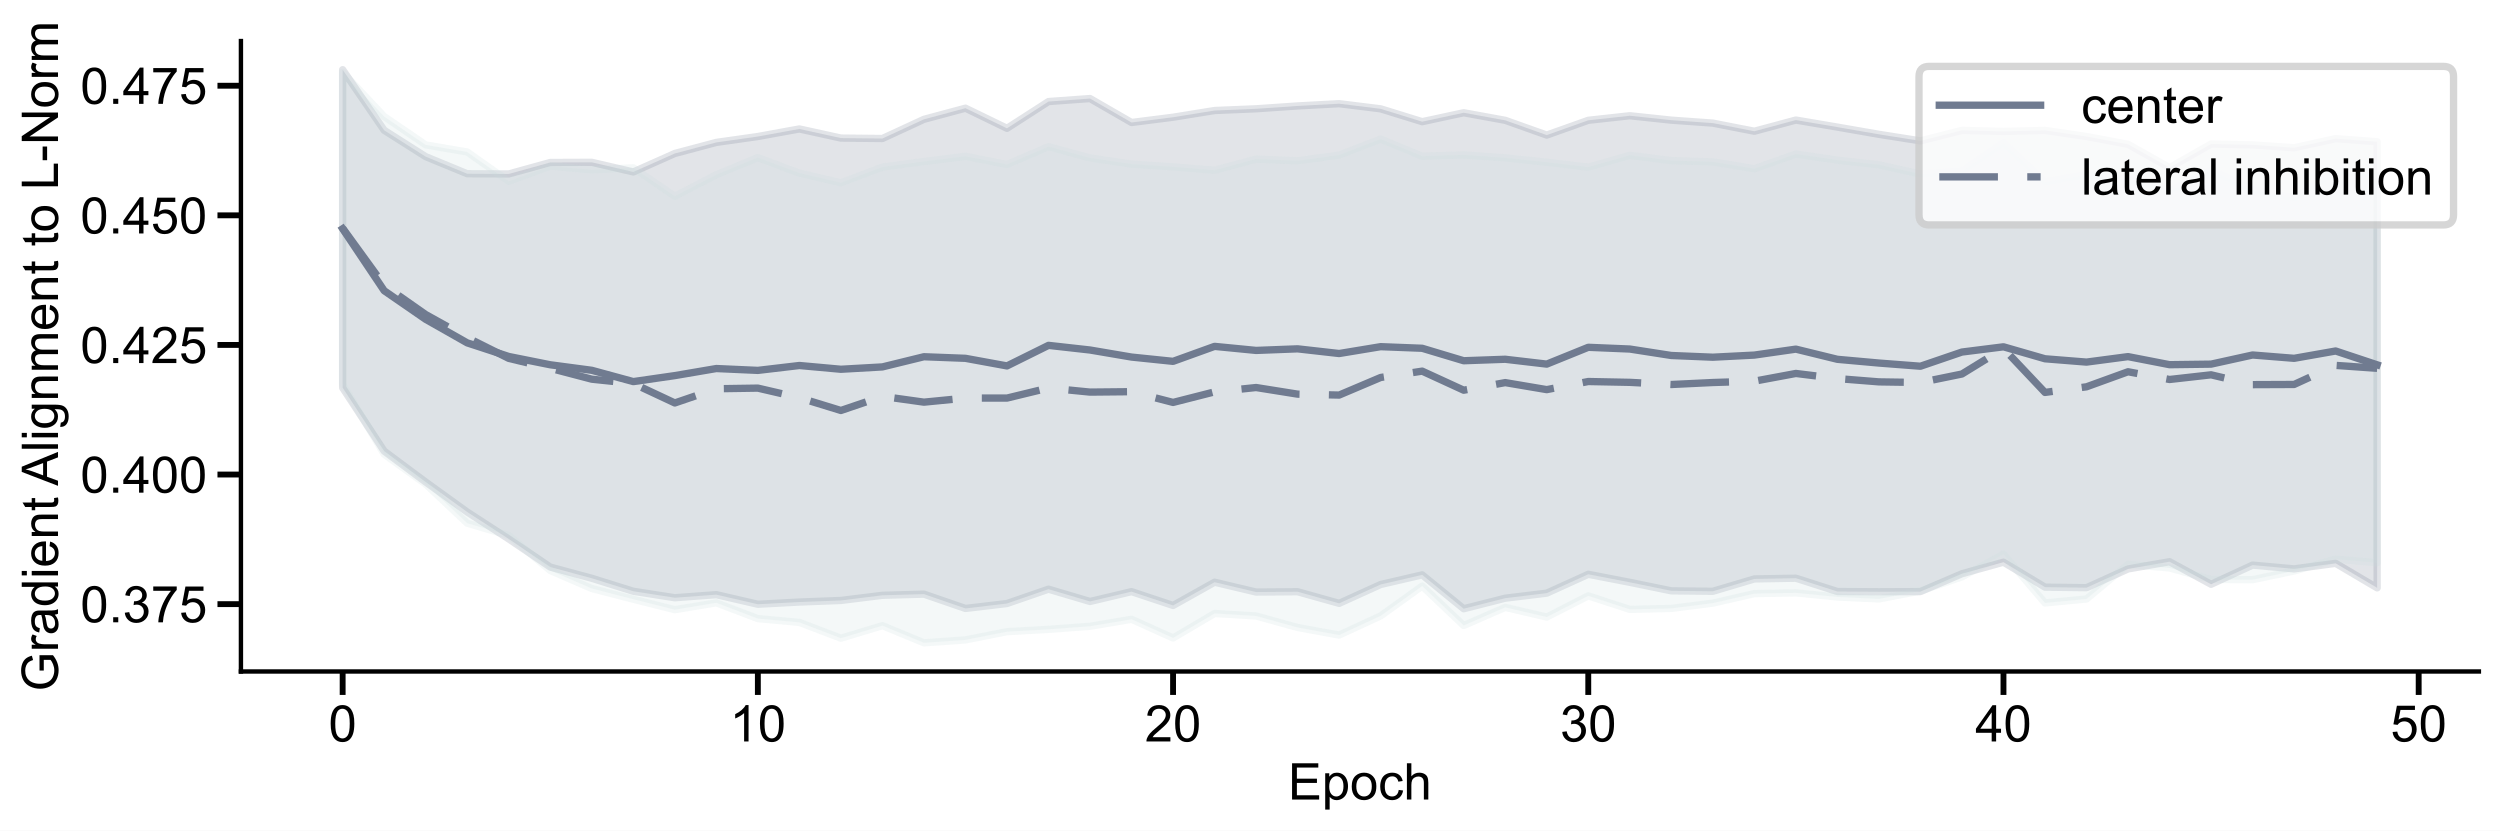
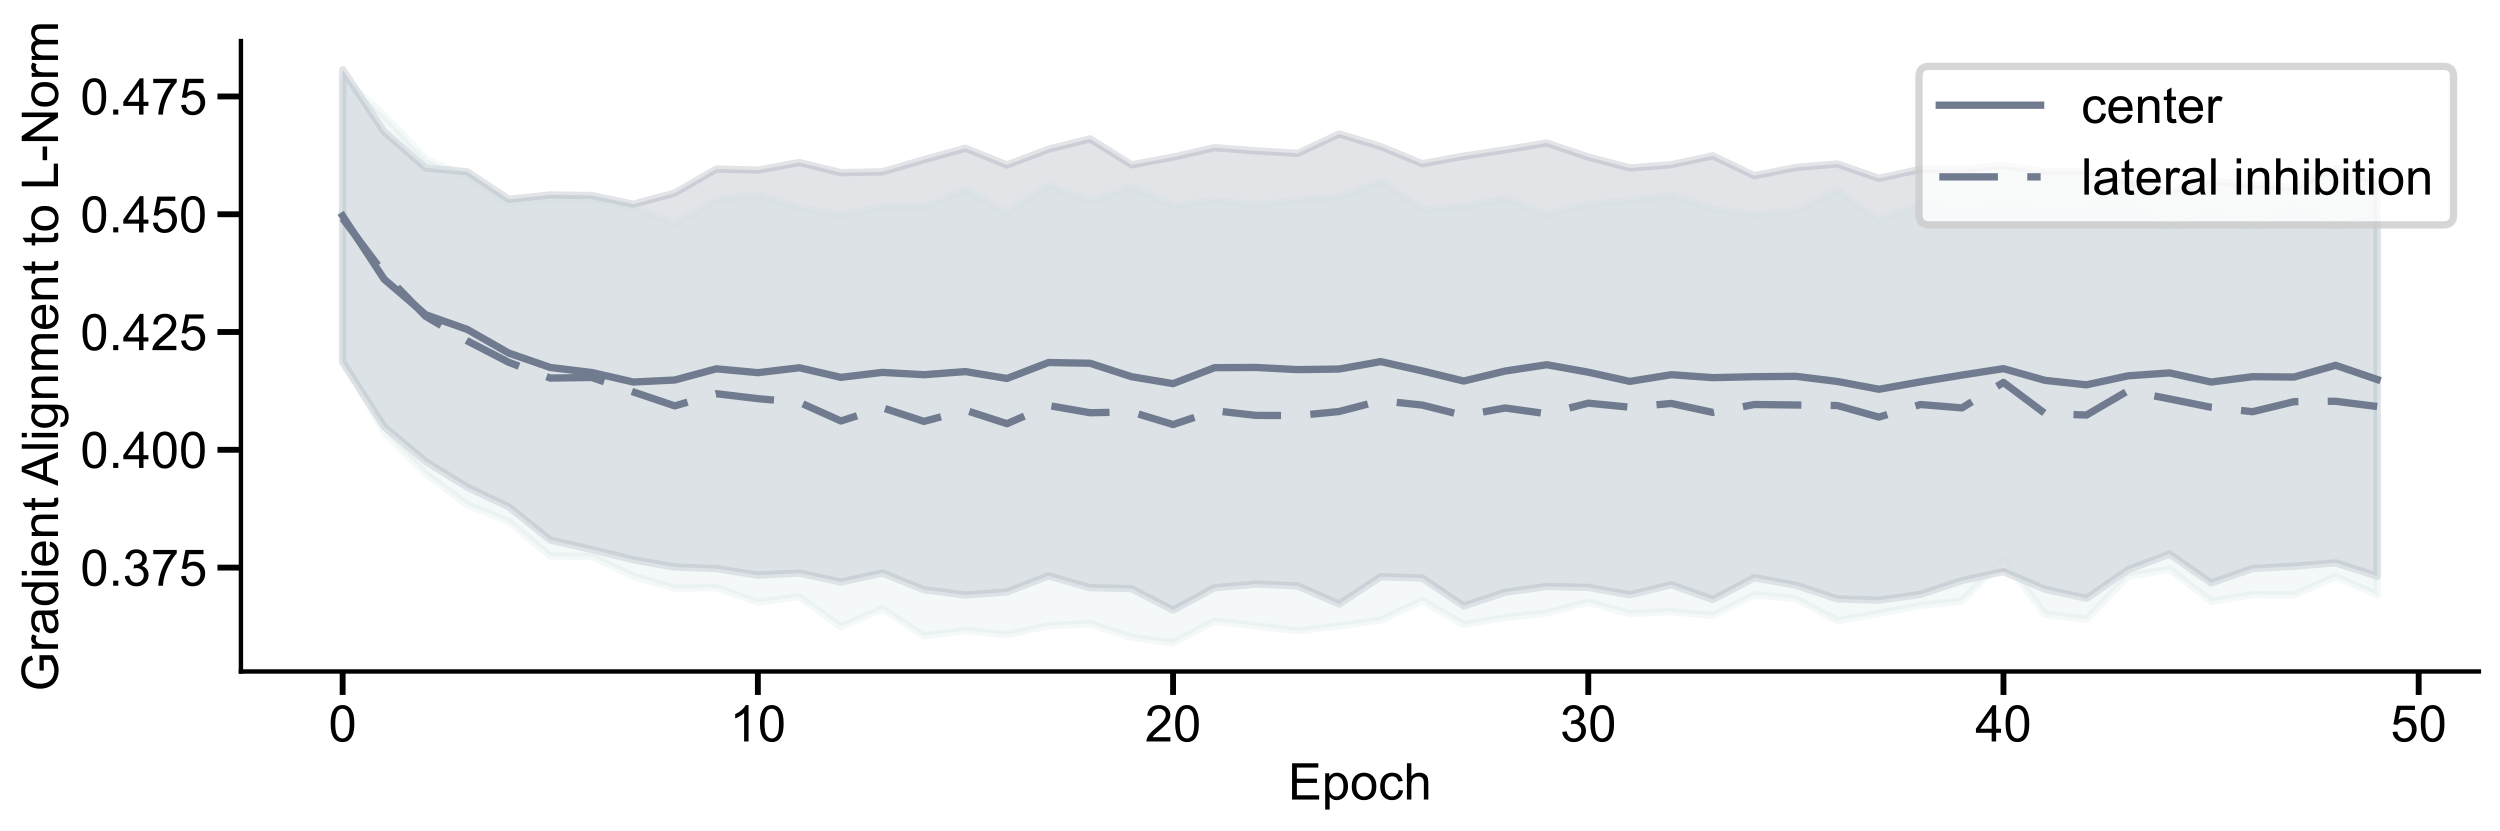
<svg xmlns="http://www.w3.org/2000/svg" xmlns:xlink="http://www.w3.org/1999/xlink" width="852.48pt" height="283.277pt" viewBox="0 0 852.48 283.277" version="1.1">
  <defs>
    <style type="text/css">*{stroke-linejoin: round; stroke-linecap: butt}</style>
  </defs>
  <g id="figure_1">
    <g id="patch_1">
      <path d="M 0 283.277  L 852.48 283.277  L 852.48 0  L 0 0  z " style="fill: #ffffff" />
    </g>
    <g id="axes_1">
      <g id="patch_2">
        <path d="M 82.154 228.971  L 845.28 228.971  L 845.28 13.997  L 82.154 13.997  z " style="fill: #ffffff" />
      </g>
      <g id="PolyCollection_1">
        <defs>
-           <path id="m8c3f46a7c2" d="M 116.842 -259.508  L 116.842 -151.052  L 131 -129.451  L 145.158 -118.912  L 159.316 -108.689  L 173.474 -99.497  L 187.632 -89.913  L 201.791 -86.09  L 215.949 -81.665  L 230.107 -79.452  L 244.265 -80.505  L 258.423 -77.23  L 272.582 -77.985  L 286.74 -78.527  L 300.898 -80.284  L 315.056 -80.684  L 329.214 -75.799  L 343.372 -77.482  L 357.531 -82.376  L 371.689 -78.18  L 385.847 -81.534  L 400.005 -76.817  L 414.163 -84.748  L 428.322 -81.393  L 442.48 -81.503  L 456.638 -77.537  L 470.796 -83.969  L 484.954 -87.255  L 499.112 -75.704  L 513.271 -79.298  L 527.429 -81.02  L 541.587 -87.45  L 555.745 -84.711  L 569.903 -81.809  L 584.062 -81.651  L 598.22 -85.866  L 612.378 -86.115  L 626.536 -81.577  L 640.694 -81.489  L 654.852 -81.552  L 669.011 -87.64  L 683.169 -91.581  L 697.327 -83.062  L 711.485 -82.884  L 725.643 -89.277  L 739.802 -91.739  L 753.96 -84.049  L 768.118 -90.584  L 782.276 -89.294  L 796.434 -91.188  L 810.592 -82.824  L 810.592 -234.937  L 810.592 -234.937  L 796.434 -236  L 782.276 -232.893  L 768.118 -233.873  L 753.96 -234.17  L 739.802 -226.102  L 725.643 -234.073  L 711.485 -236.727  L 697.327 -238.813  L 683.169 -238.456  L 669.011 -238.829  L 654.852 -235.241  L 640.694 -237.473  L 626.536 -239.937  L 612.378 -242.34  L 598.22 -238.524  L 584.062 -241.297  L 569.903 -242.305  L 555.745 -243.808  L 541.587 -242.254  L 527.429 -237.213  L 513.271 -242.249  L 499.112 -244.83  L 484.954 -241.784  L 470.796 -246.165  L 456.638 -247.919  L 442.48 -247.151  L 428.322 -246.179  L 414.163 -245.591  L 400.005 -243.302  L 385.847 -241.506  L 371.689 -249.675  L 357.531 -248.649  L 343.372 -239.521  L 329.214 -246.388  L 315.056 -242.587  L 300.898 -236.044  L 286.74 -236.194  L 272.582 -239.307  L 258.423 -236.725  L 244.265 -234.717  L 230.107 -230.947  L 215.949 -224.641  L 201.791 -227.929  L 187.632 -227.872  L 173.474 -223.957  L 159.316 -224.032  L 145.158 -229.861  L 131 -238.85  L 116.842 -259.508  z " style="stroke: #707b90; stroke-opacity: 0.2; stroke-width: 2.5" />
+           <path id="mf0af254bf2" d="M 116.842 -259.508  L 116.842 -159.81  L 131 -137.763  L 145.158 -125.926  L 159.316 -117.172  L 173.474 -110.445  L 187.632 -99.152  L 201.791 -95.905  L 215.949 -92.4  L 230.107 -89.914  L 244.265 -89.384  L 258.423 -87.141  L 272.582 -87.88  L 286.74 -84.818  L 300.898 -87.909  L 315.056 -82.192  L 329.214 -80.383  L 343.372 -81.438  L 357.531 -86.912  L 371.689 -82.886  L 385.847 -82.56  L 400.005 -75.238  L 414.163 -82.875  L 428.322 -84.116  L 442.48 -83.49  L 456.638 -77.3  L 470.796 -86.622  L 484.954 -86.175  L 499.112 -76.661  L 513.271 -81.341  L 527.429 -83.291  L 541.587 -82.998  L 555.745 -80.445  L 569.903 -83.909  L 584.062 -78.851  L 598.22 -86.305  L 612.378 -83.716  L 626.536 -79.059  L 640.694 -78.62  L 654.852 -80.571  L 669.011 -85.299  L 683.169 -88.363  L 697.327 -82.367  L 711.485 -79.243  L 725.643 -88.966  L 739.802 -94.374  L 753.96 -84.479  L 768.118 -89.432  L 782.276 -90.182  L 796.434 -91.372  L 810.592 -86.78  L 810.592 -220.974  L 810.592 -220.974  L 796.434 -226.056  L 782.276 -219.24  L 768.118 -220.233  L 753.96 -221.542  L 739.802 -217.867  L 725.643 -221.28  L 711.485 -224.866  L 697.327 -224.794  L 683.169 -226.791  L 669.011 -225.456  L 654.852 -225.555  L 640.694 -222.471  L 626.536 -227.347  L 612.378 -226.192  L 598.22 -223.342  L 584.062 -230.154  L 569.903 -227.119  L 555.745 -226.002  L 541.587 -229.73  L 527.429 -234.529  L 513.271 -232.175  L 499.112 -230.036  L 484.954 -227.449  L 470.796 -233.321  L 456.638 -237.577  L 442.48 -230.989  L 428.322 -231.832  L 414.163 -232.936  L 400.005 -229.686  L 385.847 -227.082  L 371.689 -235.942  L 357.531 -232.408  L 343.372 -227.01  L 329.214 -232.745  L 315.056 -228.819  L 300.898 -224.679  L 286.74 -224.398  L 272.582 -227.861  L 258.423 -225.264  L 244.265 -225.645  L 230.107 -217.472  L 215.949 -213.622  L 201.791 -216.598  L 187.632 -216.797  L 173.474 -215.319  L 159.316 -224.716  L 145.158 -225.997  L 131 -238.344  L 116.842 -259.508  z " style="stroke: #707b90; stroke-opacity: 0.2; stroke-width: 2.5" />
        </defs>
-         <g clip-path="url(#p9eb4c28d3b)">
-           <use xlink:href="#m8c3f46a7c2" x="0" y="283.277" style="fill: #707b90; fill-opacity: 0.2; stroke: #707b90; stroke-opacity: 0.2; stroke-width: 2.5" />
+         <g clip-path="url(#pff7dcfe806)">
+           <use xlink:href="#mf0af254bf2" x="0" y="283.277" style="fill: #707b90; fill-opacity: 0.2; stroke: #707b90; stroke-opacity: 0.2; stroke-width: 2.5" />
        </g>
      </g>
      <g id="PolyCollection_2">
        <defs>
-           <path id="m078d5bf005" d="M 116.842 -258.61  L 116.842 -152.307  L 131 -128.384  L 145.158 -118.195  L 159.316 -104.869  L 173.474 -100.697  L 187.632 -88.732  L 201.791 -82.6  L 215.949 -78.946  L 230.107 -75.379  L 244.265 -77.72  L 258.423 -72.334  L 272.582 -71.051  L 286.74 -65.656  L 300.898 -69.935  L 315.056 -64.078  L 329.214 -65.079  L 343.372 -67.879  L 357.531 -68.673  L 371.689 -69.726  L 385.847 -72.113  L 400.005 -65.736  L 414.163 -74.087  L 428.322 -73.236  L 442.48 -69.307  L 456.638 -66.725  L 470.796 -73.272  L 484.954 -83.43  L 499.112 -69.986  L 513.271 -76.169  L 527.429 -72.872  L 541.587 -80.092  L 555.745 -75.479  L 569.903 -75.814  L 584.062 -77.614  L 598.22 -80.855  L 612.378 -81.118  L 626.536 -79.708  L 640.694 -79.045  L 654.852 -81.757  L 669.011 -86.573  L 683.169 -94.312  L 697.327 -77.677  L 711.485 -79.032  L 725.643 -90.822  L 739.802 -89.609  L 753.96 -85.68  L 768.118 -85.609  L 782.276 -88.583  L 796.434 -92.607  L 810.592 -91.384  L 810.592 -223.986  L 810.592 -223.986  L 796.434 -224.759  L 782.276 -215.775  L 768.118 -218.624  L 753.96 -225.261  L 739.802 -218.141  L 725.643 -222.202  L 711.485 -223.727  L 697.327 -221.25  L 683.169 -234.597  L 669.011 -224.918  L 654.852 -223.937  L 640.694 -227.084  L 626.536 -228.676  L 612.378 -230.749  L 598.22 -225.736  L 584.062 -228.07  L 569.903 -228.511  L 555.745 -230.321  L 541.587 -226.275  L 527.429 -227.958  L 513.271 -229.456  L 499.112 -230.451  L 484.954 -230.017  L 470.796 -235.851  L 456.638 -230.399  L 442.48 -228.445  L 428.322 -229.033  L 414.163 -225.223  L 400.005 -226.367  L 385.847 -227.319  L 371.689 -229.422  L 357.531 -233.278  L 343.372 -227.19  L 329.214 -229.981  L 315.056 -228.211  L 300.898 -226.303  L 286.74 -220.96  L 272.582 -224.251  L 258.423 -229.533  L 244.265 -223.709  L 230.107 -216.363  L 215.949 -226.056  L 201.791 -225.355  L 187.632 -226.648  L 173.474 -221.452  L 159.316 -231.444  L 145.158 -233.869  L 131 -243.533  L 116.842 -258.61  z " style="stroke: #cbdede; stroke-opacity: 0.2; stroke-width: 2.5" />
+           <path id="m0aa3b2613a" d="M 116.842 -256.721  L 116.842 -160.837  L 131 -136.049  L 145.158 -121.786  L 159.316 -111.177  L 173.474 -105.504  L 187.632 -93.652  L 201.791 -93.558  L 215.949 -86.853  L 230.107 -82.714  L 244.265 -82.927  L 258.423 -77.911  L 272.582 -79.817  L 286.74 -69.552  L 300.898 -75.691  L 315.056 -66.47  L 329.214 -68.317  L 343.372 -66.848  L 357.531 -69.906  L 371.689 -70.619  L 385.847 -65.938  L 400.005 -64.078  L 414.163 -71.498  L 428.322 -69.884  L 442.48 -68.161  L 456.638 -69.862  L 470.796 -71.823  L 484.954 -78.527  L 499.112 -70.353  L 513.271 -72.694  L 527.429 -74.268  L 541.587 -77.977  L 555.745 -74.035  L 569.903 -74.734  L 584.062 -73.391  L 598.22 -80.474  L 612.378 -79.111  L 626.536 -71.618  L 640.694 -74.136  L 654.852 -76.836  L 669.011 -78.34  L 683.169 -92.565  L 697.327 -73.859  L 711.485 -72.171  L 725.643 -86.726  L 739.802 -89.259  L 753.96 -78.191  L 768.118 -80.556  L 782.276 -80.485  L 796.434 -86.676  L 810.592 -80.464  L 810.592 -208.843  L 810.592 -208.843  L 796.434 -206.22  L 782.276 -212.151  L 768.118 -205.217  L 753.96 -210.596  L 739.802 -205.24  L 725.643 -213.354  L 711.485 -211.326  L 697.327 -210.702  L 683.169 -213.185  L 669.011 -210.037  L 654.852 -213.85  L 640.694 -207.956  L 626.536 -218.372  L 612.378 -211.236  L 598.22 -210.221  L 584.062 -211.9  L 569.903 -216.682  L 555.745 -214.808  L 541.587 -213.633  L 527.429 -210.106  L 513.271 -215.612  L 499.112 -212.846  L 484.954 -211.79  L 470.796 -221.458  L 456.638 -216.034  L 442.48 -214.993  L 428.322 -213.369  L 414.163 -214.955  L 400.005 -212.945  L 385.847 -219.678  L 371.689 -214.465  L 357.531 -220.097  L 343.372 -210.751  L 329.214 -218.462  L 315.056 -212.69  L 300.898 -212.81  L 286.74 -209.902  L 272.582 -212.375  L 258.423 -216.77  L 244.265 -215.129  L 230.107 -207.023  L 215.949 -212.416  L 201.791 -215.557  L 187.632 -215.066  L 173.474 -213.951  L 159.316 -222.955  L 145.158 -229.02  L 131 -243.861  L 116.842 -256.721  z " style="stroke: #cbdede; stroke-opacity: 0.2; stroke-width: 2.5" />
        </defs>
-         <g clip-path="url(#p9eb4c28d3b)">
-           <use xlink:href="#m078d5bf005" x="0" y="283.277" style="fill: #cbdede; fill-opacity: 0.2; stroke: #cbdede; stroke-opacity: 0.2; stroke-width: 2.5" />
+         <g clip-path="url(#pff7dcfe806)">
+           <use xlink:href="#m0aa3b2613a" x="0" y="283.277" style="fill: #cbdede; fill-opacity: 0.2; stroke: #cbdede; stroke-opacity: 0.2; stroke-width: 2.5" />
        </g>
      </g>
      <g id="matplotlib.axis_1">
        <g id="xtick_1">
          <g id="line2d_1">
            <defs>
-               <path id="mc38195148d" d="M 0 0  L 0 8  " style="stroke: #000000; stroke-width: 2" />
-             </defs>
-             <g>
-               <use xlink:href="#mc38195148d" x="116.842" y="228.971" style="stroke: #000000; stroke-width: 2" />
+               <path id="mbe1945ded9" d="M 0 0  L 0 8  " style="stroke: #000000; stroke-width: 2" />
+             </defs>
+             <g>
+               <use xlink:href="#mbe1945ded9" x="116.842" y="228.971" style="stroke: #000000; stroke-width: 2" />
            </g>
          </g>
          <g id="text_1">
            <g transform="translate(112.0369 252.8399)scale(0.1728 -0.1728)">
              <defs>
                <path id="ArialMT-30" d="M 266 2259  Q 266 3072 433 3567  Q 600 4063 929 4331  Q 1259 4600 1759 4600  Q 2128 4600 2406 4451  Q 2684 4303 2865 4023  Q 3047 3744 3150 3342  Q 3253 2941 3253 2259  Q 3253 1453 3087 958  Q 2922 463 2592 192  Q 2263 -78 1759 -78  Q 1097 -78 719 397  Q 266 969 266 2259  z M 844 2259  Q 844 1131 1108 757  Q 1372 384 1759 384  Q 2147 384 2411 759  Q 2675 1134 2675 2259  Q 2675 3391 2411 3762  Q 2147 4134 1753 4134  Q 1366 4134 1134 3806  Q 844 3388 844 2259  z " transform="scale(0.015625)" />
              </defs>
              <use xlink:href="#ArialMT-30" />
            </g>
          </g>
        </g>
        <g id="xtick_2">
          <g id="line2d_2">
            <g>
-               <use xlink:href="#mc38195148d" x="258.423" y="228.971" style="stroke: #000000; stroke-width: 2" />
+               <use xlink:href="#mbe1945ded9" x="258.423" y="228.971" style="stroke: #000000; stroke-width: 2" />
            </g>
          </g>
          <g id="text_2">
            <g transform="translate(248.8141 252.8399)scale(0.1728 -0.1728)">
              <defs>
                <path id="ArialMT-31" d="M 2384 0  L 1822 0  L 1822 3584  Q 1619 3391 1289 3197  Q 959 3003 697 2906  L 697 3450  Q 1169 3672 1522 3987  Q 1875 4303 2022 4600  L 2384 4600  L 2384 0  z " transform="scale(0.015625)" />
              </defs>
              <use xlink:href="#ArialMT-31" />
              <use xlink:href="#ArialMT-30" x="55.615" />
            </g>
          </g>
        </g>
        <g id="xtick_3">
          <g id="line2d_3">
            <g>
-               <use xlink:href="#mc38195148d" x="400.005" y="228.971" style="stroke: #000000; stroke-width: 2" />
+               <use xlink:href="#mbe1945ded9" x="400.005" y="228.971" style="stroke: #000000; stroke-width: 2" />
            </g>
          </g>
          <g id="text_3">
            <g transform="translate(390.3959 252.8399)scale(0.1728 -0.1728)">
              <defs>
                <path id="ArialMT-32" d="M 3222 541  L 3222 0  L 194 0  Q 188 203 259 391  Q 375 700 629 1000  Q 884 1300 1366 1694  Q 2113 2306 2375 2664  Q 2638 3022 2638 3341  Q 2638 3675 2398 3904  Q 2159 4134 1775 4134  Q 1369 4134 1125 3890  Q 881 3647 878 3216  L 300 3275  Q 359 3922 746 4261  Q 1134 4600 1788 4600  Q 2447 4600 2831 4234  Q 3216 3869 3216 3328  Q 3216 3053 3103 2787  Q 2991 2522 2730 2228  Q 2469 1934 1863 1422  Q 1356 997 1212 845  Q 1069 694 975 541  L 3222 541  z " transform="scale(0.015625)" />
              </defs>
              <use xlink:href="#ArialMT-32" />
              <use xlink:href="#ArialMT-30" x="55.615" />
            </g>
          </g>
        </g>
        <g id="xtick_4">
          <g id="line2d_4">
            <g>
-               <use xlink:href="#mc38195148d" x="541.587" y="228.971" style="stroke: #000000; stroke-width: 2" />
+               <use xlink:href="#mbe1945ded9" x="541.587" y="228.971" style="stroke: #000000; stroke-width: 2" />
            </g>
          </g>
          <g id="text_4">
            <g transform="translate(531.9777 252.8399)scale(0.1728 -0.1728)">
              <defs>
                <path id="ArialMT-33" d="M 269 1209  L 831 1284  Q 928 806 1161 595  Q 1394 384 1728 384  Q 2125 384 2398 659  Q 2672 934 2672 1341  Q 2672 1728 2419 1979  Q 2166 2231 1775 2231  Q 1616 2231 1378 2169  L 1441 2663  Q 1497 2656 1531 2656  Q 1891 2656 2178 2843  Q 2466 3031 2466 3422  Q 2466 3731 2256 3934  Q 2047 4138 1716 4138  Q 1388 4138 1169 3931  Q 950 3725 888 3313  L 325 3413  Q 428 3978 793 4289  Q 1159 4600 1703 4600  Q 2078 4600 2393 4439  Q 2709 4278 2876 4000  Q 3044 3722 3044 3409  Q 3044 3113 2884 2869  Q 2725 2625 2413 2481  Q 2819 2388 3044 2092  Q 3269 1797 3269 1353  Q 3269 753 2831 336  Q 2394 -81 1725 -81  Q 1122 -81 723 278  Q 325 638 269 1209  z " transform="scale(0.015625)" />
              </defs>
              <use xlink:href="#ArialMT-33" />
              <use xlink:href="#ArialMT-30" x="55.615" />
            </g>
          </g>
        </g>
        <g id="xtick_5">
          <g id="line2d_5">
            <g>
-               <use xlink:href="#mc38195148d" x="683.169" y="228.971" style="stroke: #000000; stroke-width: 2" />
+               <use xlink:href="#mbe1945ded9" x="683.169" y="228.971" style="stroke: #000000; stroke-width: 2" />
            </g>
          </g>
          <g id="text_5">
            <g transform="translate(673.5595 252.8399)scale(0.1728 -0.1728)">
              <defs>
                <path id="ArialMT-34" d="M 2069 0  L 2069 1097  L 81 1097  L 81 1613  L 2172 4581  L 2631 4581  L 2631 1613  L 3250 1613  L 3250 1097  L 2631 1097  L 2631 0  L 2069 0  z M 2069 1613  L 2069 3678  L 634 1613  L 2069 1613  z " transform="scale(0.015625)" />
              </defs>
              <use xlink:href="#ArialMT-34" />
              <use xlink:href="#ArialMT-30" x="55.615" />
            </g>
          </g>
        </g>
        <g id="xtick_6">
          <g id="line2d_6">
            <g>
-               <use xlink:href="#mc38195148d" x="824.751" y="228.971" style="stroke: #000000; stroke-width: 2" />
+               <use xlink:href="#mbe1945ded9" x="824.751" y="228.971" style="stroke: #000000; stroke-width: 2" />
            </g>
          </g>
          <g id="text_6">
            <g transform="translate(815.1413 252.8399)scale(0.1728 -0.1728)">
              <defs>
                <path id="ArialMT-35" d="M 266 1200  L 856 1250  Q 922 819 1161 601  Q 1400 384 1738 384  Q 2144 384 2425 690  Q 2706 997 2706 1503  Q 2706 1984 2436 2262  Q 2166 2541 1728 2541  Q 1456 2541 1237 2417  Q 1019 2294 894 2097  L 366 2166  L 809 4519  L 3088 4519  L 3088 3981  L 1259 3981  L 1013 2750  Q 1425 3038 1878 3038  Q 2478 3038 2890 2622  Q 3303 2206 3303 1553  Q 3303 931 2941 478  Q 2500 -78 1738 -78  Q 1113 -78 717 272  Q 322 622 266 1200  z " transform="scale(0.015625)" />
              </defs>
              <use xlink:href="#ArialMT-35" />
              <use xlink:href="#ArialMT-30" x="55.615" />
            </g>
          </g>
        </g>
        <g id="text_7">
          <g transform="translate(439.2199 272.6429)scale(0.1728 -0.1728)">
            <defs>
              <path id="ArialMT-45" d="M 506 0  L 506 4581  L 3819 4581  L 3819 4041  L 1113 4041  L 1113 2638  L 3647 2638  L 3647 2100  L 1113 2100  L 1113 541  L 3925 541  L 3925 0  L 506 0  z " transform="scale(0.015625)" />
              <path id="ArialMT-70" d="M 422 -1272  L 422 3319  L 934 3319  L 934 2888  Q 1116 3141 1344 3267  Q 1572 3394 1897 3394  Q 2322 3394 2647 3175  Q 2972 2956 3137 2557  Q 3303 2159 3303 1684  Q 3303 1175 3120 767  Q 2938 359 2589 142  Q 2241 -75 1856 -75  Q 1575 -75 1351 44  Q 1128 163 984 344  L 984 -1272  L 422 -1272  z M 931 1641  Q 931 1000 1190 694  Q 1450 388 1819 388  Q 2194 388 2461 705  Q 2728 1022 2728 1688  Q 2728 2322 2467 2637  Q 2206 2953 1844 2953  Q 1484 2953 1207 2617  Q 931 2281 931 1641  z " transform="scale(0.015625)" />
              <path id="ArialMT-6f" d="M 213 1659  Q 213 2581 725 3025  Q 1153 3394 1769 3394  Q 2453 3394 2887 2945  Q 3322 2497 3322 1706  Q 3322 1066 3130 698  Q 2938 331 2570 128  Q 2203 -75 1769 -75  Q 1072 -75 642 372  Q 213 819 213 1659  z M 791 1659  Q 791 1022 1069 705  Q 1347 388 1769 388  Q 2188 388 2466 706  Q 2744 1025 2744 1678  Q 2744 2294 2464 2611  Q 2184 2928 1769 2928  Q 1347 2928 1069 2612  Q 791 2297 791 1659  z " transform="scale(0.015625)" />
              <path id="ArialMT-63" d="M 2588 1216  L 3141 1144  Q 3050 572 2676 248  Q 2303 -75 1759 -75  Q 1078 -75 664 370  Q 250 816 250 1647  Q 250 2184 428 2587  Q 606 2991 970 3192  Q 1334 3394 1763 3394  Q 2303 3394 2647 3120  Q 2991 2847 3088 2344  L 2541 2259  Q 2463 2594 2264 2762  Q 2066 2931 1784 2931  Q 1359 2931 1093 2626  Q 828 2322 828 1663  Q 828 994 1084 691  Q 1341 388 1753 388  Q 2084 388 2306 591  Q 2528 794 2588 1216  z " transform="scale(0.015625)" />
              <path id="ArialMT-68" d="M 422 0  L 422 4581  L 984 4581  L 984 2938  Q 1378 3394 1978 3394  Q 2347 3394 2619 3248  Q 2891 3103 3008 2847  Q 3125 2591 3125 2103  L 3125 0  L 2563 0  L 2563 2103  Q 2563 2525 2380 2717  Q 2197 2909 1863 2909  Q 1613 2909 1392 2779  Q 1172 2650 1078 2428  Q 984 2206 984 1816  L 984 0  L 422 0  z " transform="scale(0.015625)" />
            </defs>
            <use xlink:href="#ArialMT-45" />
            <use xlink:href="#ArialMT-70" x="66.699" />
            <use xlink:href="#ArialMT-6f" x="122.314" />
            <use xlink:href="#ArialMT-63" x="177.93" />
            <use xlink:href="#ArialMT-68" x="227.93" />
          </g>
        </g>
      </g>
      <g id="matplotlib.axis_2">
        <g id="ytick_1">
          <g id="line2d_7">
            <defs>
-               <path id="mf9c4c1a259" d="M 0 0  L -8 0  " style="stroke: #000000; stroke-width: 2" />
-             </defs>
-             <g>
-               <use xlink:href="#mf9c4c1a259" x="82.154" y="206.015" style="stroke: #000000; stroke-width: 2" />
+               <path id="m944eb0fbe1" d="M 0 0  L -8 0  " style="stroke: #000000; stroke-width: 2" />
+             </defs>
+             <g>
+               <use xlink:href="#m944eb0fbe1" x="82.154" y="193.543" style="stroke: #000000; stroke-width: 2" />
            </g>
          </g>
          <g id="text_8">
-             <g transform="translate(27.4162 212.1992)scale(0.1728 -0.1728)">
+             <g transform="translate(27.4162 199.727)scale(0.1728 -0.1728)">
              <defs>
                <path id="ArialMT-2e" d="M 581 0  L 581 641  L 1222 641  L 1222 0  L 581 0  z " transform="scale(0.015625)" />
                <path id="ArialMT-37" d="M 303 3981  L 303 4522  L 3269 4522  L 3269 4084  Q 2831 3619 2401 2847  Q 1972 2075 1738 1259  Q 1569 684 1522 0  L 944 0  Q 953 541 1156 1306  Q 1359 2072 1739 2783  Q 2119 3494 2547 3981  L 303 3981  z " transform="scale(0.015625)" />
              </defs>
              <use xlink:href="#ArialMT-30" />
              <use xlink:href="#ArialMT-2e" x="55.615" />
              <use xlink:href="#ArialMT-33" x="83.398" />
              <use xlink:href="#ArialMT-37" x="139.014" />
              <use xlink:href="#ArialMT-35" x="194.629" />
            </g>
          </g>
        </g>
        <g id="ytick_2">
          <g id="line2d_8">
            <g>
-               <use xlink:href="#mf9c4c1a259" x="82.154" y="161.819" style="stroke: #000000; stroke-width: 2" />
+               <use xlink:href="#m944eb0fbe1" x="82.154" y="153.379" style="stroke: #000000; stroke-width: 2" />
            </g>
          </g>
          <g id="text_9">
-             <g transform="translate(27.4162 168.0033)scale(0.1728 -0.1728)">
+             <g transform="translate(27.4162 159.5638)scale(0.1728 -0.1728)">
              <use xlink:href="#ArialMT-30" />
              <use xlink:href="#ArialMT-2e" x="55.615" />
              <use xlink:href="#ArialMT-34" x="83.398" />
              <use xlink:href="#ArialMT-30" x="139.014" />
              <use xlink:href="#ArialMT-30" x="194.629" />
            </g>
          </g>
        </g>
        <g id="ytick_3">
          <g id="line2d_9">
            <g>
-               <use xlink:href="#mf9c4c1a259" x="82.154" y="117.623" style="stroke: #000000; stroke-width: 2" />
+               <use xlink:href="#m944eb0fbe1" x="82.154" y="113.216" style="stroke: #000000; stroke-width: 2" />
            </g>
          </g>
          <g id="text_10">
-             <g transform="translate(27.4162 123.8074)scale(0.1728 -0.1728)">
+             <g transform="translate(27.4162 119.4006)scale(0.1728 -0.1728)">
              <use xlink:href="#ArialMT-30" />
              <use xlink:href="#ArialMT-2e" x="55.615" />
              <use xlink:href="#ArialMT-34" x="83.398" />
              <use xlink:href="#ArialMT-32" x="139.014" />
              <use xlink:href="#ArialMT-35" x="194.629" />
            </g>
          </g>
        </g>
        <g id="ytick_4">
          <g id="line2d_10">
            <g>
-               <use xlink:href="#mf9c4c1a259" x="82.154" y="73.427" style="stroke: #000000; stroke-width: 2" />
+               <use xlink:href="#m944eb0fbe1" x="82.154" y="73.053" style="stroke: #000000; stroke-width: 2" />
            </g>
          </g>
          <g id="text_11">
-             <g transform="translate(27.4162 79.61145)scale(0.1728 -0.1728)">
+             <g transform="translate(27.4162 79.23739)scale(0.1728 -0.1728)">
              <use xlink:href="#ArialMT-30" />
              <use xlink:href="#ArialMT-2e" x="55.615" />
              <use xlink:href="#ArialMT-34" x="83.398" />
              <use xlink:href="#ArialMT-35" x="139.014" />
              <use xlink:href="#ArialMT-30" x="194.629" />
            </g>
          </g>
        </g>
        <g id="ytick_5">
          <g id="line2d_11">
            <g>
-               <use xlink:href="#mf9c4c1a259" x="82.154" y="29.231" style="stroke: #000000; stroke-width: 2" />
+               <use xlink:href="#m944eb0fbe1" x="82.154" y="32.89" style="stroke: #000000; stroke-width: 2" />
            </g>
          </g>
          <g id="text_12">
-             <g transform="translate(27.4162 35.41552)scale(0.1728 -0.1728)">
+             <g transform="translate(27.4162 39.0742)scale(0.1728 -0.1728)">
              <use xlink:href="#ArialMT-30" />
              <use xlink:href="#ArialMT-2e" x="55.615" />
              <use xlink:href="#ArialMT-34" x="83.398" />
              <use xlink:href="#ArialMT-37" x="139.014" />
              <use xlink:href="#ArialMT-35" x="194.629" />
            </g>
          </g>
        </g>
        <g id="text_13">
          <g transform="translate(19.7793 235.7685)rotate(-90)scale(0.1728 -0.1728)">
            <defs>
              <path id="ArialMT-47" d="M 2638 1797  L 2638 2334  L 4578 2338  L 4578 638  Q 4131 281 3656 101  Q 3181 -78 2681 -78  Q 2006 -78 1454 211  Q 903 500 622 1047  Q 341 1594 341 2269  Q 341 2938 620 3517  Q 900 4097 1425 4378  Q 1950 4659 2634 4659  Q 3131 4659 3532 4498  Q 3934 4338 4162 4050  Q 4391 3763 4509 3300  L 3963 3150  Q 3859 3500 3706 3700  Q 3553 3900 3268 4020  Q 2984 4141 2638 4141  Q 2222 4141 1919 4014  Q 1616 3888 1430 3681  Q 1244 3475 1141 3228  Q 966 2803 966 2306  Q 966 1694 1177 1281  Q 1388 869 1791 669  Q 2194 469 2647 469  Q 3041 469 3416 620  Q 3791 772 3984 944  L 3984 1797  L 2638 1797  z " transform="scale(0.015625)" />
              <path id="ArialMT-72" d="M 416 0  L 416 3319  L 922 3319  L 922 2816  Q 1116 3169 1280 3281  Q 1444 3394 1641 3394  Q 1925 3394 2219 3213  L 2025 2691  Q 1819 2813 1613 2813  Q 1428 2813 1281 2702  Q 1134 2591 1072 2394  Q 978 2094 978 1738  L 978 0  L 416 0  z " transform="scale(0.015625)" />
              <path id="ArialMT-61" d="M 2588 409  Q 2275 144 1986 34  Q 1697 -75 1366 -75  Q 819 -75 525 192  Q 231 459 231 875  Q 231 1119 342 1320  Q 453 1522 633 1644  Q 813 1766 1038 1828  Q 1203 1872 1538 1913  Q 2219 1994 2541 2106  Q 2544 2222 2544 2253  Q 2544 2597 2384 2738  Q 2169 2928 1744 2928  Q 1347 2928 1158 2789  Q 969 2650 878 2297  L 328 2372  Q 403 2725 575 2942  Q 747 3159 1072 3276  Q 1397 3394 1825 3394  Q 2250 3394 2515 3294  Q 2781 3194 2906 3042  Q 3031 2891 3081 2659  Q 3109 2516 3109 2141  L 3109 1391  Q 3109 606 3145 398  Q 3181 191 3288 0  L 2700 0  Q 2613 175 2588 409  z M 2541 1666  Q 2234 1541 1622 1453  Q 1275 1403 1131 1340  Q 988 1278 909 1158  Q 831 1038 831 891  Q 831 666 1001 516  Q 1172 366 1500 366  Q 1825 366 2078 508  Q 2331 650 2450 897  Q 2541 1088 2541 1459  L 2541 1666  z " transform="scale(0.015625)" />
              <path id="ArialMT-64" d="M 2575 0  L 2575 419  Q 2259 -75 1647 -75  Q 1250 -75 917 144  Q 584 363 401 755  Q 219 1147 219 1656  Q 219 2153 384 2558  Q 550 2963 881 3178  Q 1213 3394 1622 3394  Q 1922 3394 2156 3267  Q 2391 3141 2538 2938  L 2538 4581  L 3097 4581  L 3097 0  L 2575 0  z M 797 1656  Q 797 1019 1065 703  Q 1334 388 1700 388  Q 2069 388 2326 689  Q 2584 991 2584 1609  Q 2584 2291 2321 2609  Q 2059 2928 1675 2928  Q 1300 2928 1048 2622  Q 797 2316 797 1656  z " transform="scale(0.015625)" />
              <path id="ArialMT-69" d="M 425 3934  L 425 4581  L 988 4581  L 988 3934  L 425 3934  z M 425 0  L 425 3319  L 988 3319  L 988 0  L 425 0  z " transform="scale(0.015625)" />
              <path id="ArialMT-65" d="M 2694 1069  L 3275 997  Q 3138 488 2766 206  Q 2394 -75 1816 -75  Q 1088 -75 661 373  Q 234 822 234 1631  Q 234 2469 665 2931  Q 1097 3394 1784 3394  Q 2450 3394 2872 2941  Q 3294 2488 3294 1666  Q 3294 1616 3291 1516  L 816 1516  Q 847 969 1125 678  Q 1403 388 1819 388  Q 2128 388 2347 550  Q 2566 713 2694 1069  z M 847 1978  L 2700 1978  Q 2663 2397 2488 2606  Q 2219 2931 1791 2931  Q 1403 2931 1139 2672  Q 875 2413 847 1978  z " transform="scale(0.015625)" />
              <path id="ArialMT-6e" d="M 422 0  L 422 3319  L 928 3319  L 928 2847  Q 1294 3394 1984 3394  Q 2284 3394 2536 3286  Q 2788 3178 2913 3003  Q 3038 2828 3088 2588  Q 3119 2431 3119 2041  L 3119 0  L 2556 0  L 2556 2019  Q 2556 2363 2490 2533  Q 2425 2703 2258 2804  Q 2091 2906 1866 2906  Q 1506 2906 1245 2678  Q 984 2450 984 1813  L 984 0  L 422 0  z " transform="scale(0.015625)" />
              <path id="ArialMT-74" d="M 1650 503  L 1731 6  Q 1494 -44 1306 -44  Q 1000 -44 831 53  Q 663 150 594 308  Q 525 466 525 972  L 525 2881  L 113 2881  L 113 3319  L 525 3319  L 525 4141  L 1084 4478  L 1084 3319  L 1650 3319  L 1650 2881  L 1084 2881  L 1084 941  Q 1084 700 1114 631  Q 1144 563 1211 522  Q 1278 481 1403 481  Q 1497 481 1650 503  z " transform="scale(0.015625)" />
              <path id="ArialMT-20" transform="scale(0.015625)" />
              <path id="ArialMT-41" d="M -9 0  L 1750 4581  L 2403 4581  L 4278 0  L 3588 0  L 3053 1388  L 1138 1388  L 634 0  L -9 0  z M 1313 1881  L 2866 1881  L 2388 3150  Q 2169 3728 2063 4100  Q 1975 3659 1816 3225  L 1313 1881  z " transform="scale(0.015625)" />
              <path id="ArialMT-6c" d="M 409 0  L 409 4581  L 972 4581  L 972 0  L 409 0  z " transform="scale(0.015625)" />
              <path id="ArialMT-67" d="M 319 -275  L 866 -356  Q 900 -609 1056 -725  Q 1266 -881 1628 -881  Q 2019 -881 2231 -725  Q 2444 -569 2519 -288  Q 2563 -116 2559 434  Q 2191 0 1641 0  Q 956 0 581 494  Q 206 988 206 1678  Q 206 2153 378 2554  Q 550 2956 876 3175  Q 1203 3394 1644 3394  Q 2231 3394 2613 2919  L 2613 3319  L 3131 3319  L 3131 450  Q 3131 -325 2973 -648  Q 2816 -972 2473 -1159  Q 2131 -1347 1631 -1347  Q 1038 -1347 672 -1080  Q 306 -813 319 -275  z M 784 1719  Q 784 1066 1043 766  Q 1303 466 1694 466  Q 2081 466 2343 764  Q 2606 1063 2606 1700  Q 2606 2309 2336 2618  Q 2066 2928 1684 2928  Q 1309 2928 1046 2623  Q 784 2319 784 1719  z " transform="scale(0.015625)" />
              <path id="ArialMT-6d" d="M 422 0  L 422 3319  L 925 3319  L 925 2853  Q 1081 3097 1340 3245  Q 1600 3394 1931 3394  Q 2300 3394 2536 3241  Q 2772 3088 2869 2813  Q 3263 3394 3894 3394  Q 4388 3394 4653 3120  Q 4919 2847 4919 2278  L 4919 0  L 4359 0  L 4359 2091  Q 4359 2428 4304 2576  Q 4250 2725 4106 2815  Q 3963 2906 3769 2906  Q 3419 2906 3187 2673  Q 2956 2441 2956 1928  L 2956 0  L 2394 0  L 2394 2156  Q 2394 2531 2256 2718  Q 2119 2906 1806 2906  Q 1569 2906 1367 2781  Q 1166 2656 1075 2415  Q 984 2175 984 1722  L 984 0  L 422 0  z " transform="scale(0.015625)" />
              <path id="ArialMT-4c" d="M 469 0  L 469 4581  L 1075 4581  L 1075 541  L 3331 541  L 3331 0  L 469 0  z " transform="scale(0.015625)" />
              <path id="ArialMT-2d" d="M 203 1375  L 203 1941  L 1931 1941  L 1931 1375  L 203 1375  z " transform="scale(0.015625)" />
              <path id="ArialMT-4e" d="M 488 0  L 488 4581  L 1109 4581  L 3516 984  L 3516 4581  L 4097 4581  L 4097 0  L 3475 0  L 1069 3600  L 1069 0  L 488 0  z " transform="scale(0.015625)" />
            </defs>
            <use xlink:href="#ArialMT-47" />
            <use xlink:href="#ArialMT-72" x="77.783" />
            <use xlink:href="#ArialMT-61" x="111.084" />
            <use xlink:href="#ArialMT-64" x="166.699" />
            <use xlink:href="#ArialMT-69" x="222.314" />
            <use xlink:href="#ArialMT-65" x="244.531" />
            <use xlink:href="#ArialMT-6e" x="300.146" />
            <use xlink:href="#ArialMT-74" x="355.762" />
            <use xlink:href="#ArialMT-20" x="383.545" />
            <use xlink:href="#ArialMT-41" x="405.828" />
            <use xlink:href="#ArialMT-6c" x="472.527" />
            <use xlink:href="#ArialMT-69" x="494.744" />
            <use xlink:href="#ArialMT-67" x="516.961" />
            <use xlink:href="#ArialMT-6e" x="572.576" />
            <use xlink:href="#ArialMT-6d" x="628.191" />
            <use xlink:href="#ArialMT-65" x="711.492" />
            <use xlink:href="#ArialMT-6e" x="767.107" />
            <use xlink:href="#ArialMT-74" x="822.723" />
            <use xlink:href="#ArialMT-20" x="850.506" />
            <use xlink:href="#ArialMT-74" x="878.289" />
            <use xlink:href="#ArialMT-6f" x="906.072" />
            <use xlink:href="#ArialMT-20" x="961.688" />
            <use xlink:href="#ArialMT-4c" x="989.471" />
            <use xlink:href="#ArialMT-2d" x="1045.086" />
            <use xlink:href="#ArialMT-4e" x="1078.387" />
            <use xlink:href="#ArialMT-6f" x="1150.604" />
            <use xlink:href="#ArialMT-72" x="1206.219" />
            <use xlink:href="#ArialMT-6d" x="1239.52" />
          </g>
        </g>
      </g>
      <g id="line2d_12">
-         <path d="M 116.842 77.997  L 131 99.127  L 145.158 108.891  L 159.316 116.917  L 173.474 121.551  L 187.632 124.385  L 201.791 126.268  L 215.949 130.124  L 230.107 128.078  L 244.265 125.666  L 258.423 126.3  L 272.582 124.631  L 286.74 125.917  L 300.898 125.114  L 315.056 121.642  L 329.214 122.184  L 343.372 124.776  L 357.531 117.765  L 371.689 119.35  L 385.847 121.757  L 400.005 123.218  L 414.163 118.108  L 428.322 119.492  L 442.48 118.95  L 456.638 120.55  L 470.796 118.21  L 484.954 118.758  L 499.112 123.01  L 513.271 122.504  L 527.429 124.16  L 541.587 118.425  L 555.745 119.018  L 569.903 121.22  L 584.062 121.803  L 598.22 121.082  L 612.378 119.05  L 626.536 122.521  L 640.694 123.796  L 654.852 124.881  L 669.011 120.043  L 683.169 118.259  L 697.327 122.34  L 711.485 123.472  L 725.643 121.602  L 739.802 124.357  L 753.96 124.168  L 768.118 121.049  L 782.276 122.184  L 796.434 119.684  L 810.592 124.397  " clip-path="url(#p9eb4c28d3b)" style="fill: none; stroke: #707b90; stroke-width: 2.5; stroke-linecap: square" />
+         <path d="M 116.842 73.618  L 131 95.224  L 145.158 107.316  L 159.316 112.333  L 173.474 120.395  L 187.632 125.303  L 201.791 127.026  L 215.949 130.267  L 230.107 129.584  L 244.265 125.763  L 258.423 127.075  L 272.582 125.407  L 286.74 128.669  L 300.898 126.983  L 315.056 127.772  L 329.214 126.713  L 343.372 129.053  L 357.531 123.617  L 371.689 123.863  L 385.847 128.456  L 400.005 130.816  L 414.163 125.372  L 428.322 125.304  L 442.48 126.038  L 456.638 125.839  L 470.796 123.306  L 484.954 126.465  L 499.112 129.929  L 513.271 126.519  L 527.429 124.367  L 541.587 126.914  L 555.745 130.054  L 569.903 127.763  L 584.062 128.775  L 598.22 128.454  L 612.378 128.323  L 626.536 130.074  L 640.694 132.732  L 654.852 130.214  L 669.011 127.9  L 683.169 125.7  L 697.327 129.697  L 711.485 131.223  L 725.643 128.155  L 739.802 127.157  L 753.96 130.267  L 768.118 128.445  L 782.276 128.567  L 796.434 124.563  L 810.592 129.4  " clip-path="url(#pff7dcfe806)" style="fill: none; stroke: #707b90; stroke-width: 2.5; stroke-linecap: square" />
      </g>
      <g id="line2d_13">
-         <path d="M 116.842 77.819  L 131 97.319  L 145.158 107.245  L 159.316 115.121  L 173.474 122.203  L 187.632 125.587  L 201.791 129.3  L 215.949 130.776  L 230.107 137.406  L 244.265 132.563  L 258.423 132.344  L 272.582 135.626  L 286.74 139.969  L 300.898 135.158  L 315.056 137.133  L 329.214 135.747  L 343.372 135.743  L 357.531 132.302  L 371.689 133.704  L 385.847 133.561  L 400.005 137.226  L 414.163 133.622  L 428.322 132.143  L 442.48 134.401  L 456.638 134.716  L 470.796 128.716  L 484.954 126.554  L 499.112 133.059  L 513.271 130.465  L 527.429 132.862  L 541.587 130.094  L 555.745 130.378  L 569.903 131.115  L 584.062 130.435  L 598.22 129.982  L 612.378 127.344  L 626.536 129.085  L 640.694 130.213  L 654.852 130.43  L 669.011 127.532  L 683.169 118.823  L 697.327 133.814  L 711.485 131.898  L 725.643 126.765  L 739.802 129.402  L 753.96 127.807  L 768.118 131.161  L 782.276 131.098  L 796.434 124.594  L 810.592 125.593  " clip-path="url(#p9eb4c28d3b)" style="fill: none; stroke-dasharray: 20,10; stroke-dashoffset: 0; stroke: #707b90; stroke-width: 2.5" />
+         <path d="M 116.842 74.498  L 131 93.322  L 145.158 107.874  L 159.316 116.211  L 173.474 123.55  L 187.632 128.918  L 201.791 128.72  L 215.949 133.643  L 230.107 138.409  L 244.265 134.249  L 258.423 135.937  L 272.582 137.182  L 286.74 143.55  L 300.898 139.027  L 315.056 143.697  L 329.214 139.888  L 343.372 144.478  L 357.531 138.276  L 371.689 140.736  L 385.847 140.47  L 400.005 144.766  L 414.163 140.051  L 428.322 141.651  L 442.48 141.701  L 456.638 140.329  L 470.796 136.637  L 484.954 138.119  L 499.112 141.678  L 513.271 139.124  L 527.429 141.091  L 541.587 137.472  L 555.745 138.856  L 569.903 137.569  L 584.062 140.632  L 598.22 137.93  L 612.378 138.104  L 626.536 138.282  L 640.694 142.231  L 654.852 137.934  L 669.011 139.089  L 683.169 130.402  L 697.327 140.997  L 711.485 141.529  L 725.643 133.237  L 739.802 136.028  L 753.96 138.884  L 768.118 140.391  L 782.276 136.96  L 796.434 136.829  L 810.592 138.624  " clip-path="url(#pff7dcfe806)" style="fill: none; stroke-dasharray: 20,10; stroke-dashoffset: 0; stroke: #707b90; stroke-width: 2.5" />
      </g>
      <g id="patch_3">
        <path d="M 82.154 228.971  L 82.154 13.997  " style="fill: none; stroke: #000000; stroke-width: 1.5; stroke-linejoin: miter; stroke-linecap: square" />
      </g>
      <g id="patch_4">
        <path d="M 82.154 228.971  L 845.28 228.971  " style="fill: none; stroke: #000000; stroke-width: 1.5; stroke-linejoin: miter; stroke-linecap: square" />
      </g>
      <g id="legend_1">
        <g id="patch_5">
          <path d="M 657.822 76.708  L 833.184 76.708  Q 836.64 76.708 836.64 73.252  L 836.64 26.093  Q 836.64 22.637 833.184 22.637  L 657.822 22.637  Q 654.366 22.637 654.366 26.093  L 654.366 73.252  Q 654.366 76.708 657.822 76.708  z " style="fill: #ffffff; opacity: 0.8; stroke: #cccccc; stroke-width: 2.5; stroke-linejoin: miter" />
        </g>
        <g id="line2d_14">
          <path d="M 661.278 35.87  L 678.558 35.87  L 695.838 35.87  " style="fill: none; stroke: #707b90; stroke-width: 2.5; stroke-linecap: square" />
        </g>
        <g id="text_14">
          <g transform="translate(709.6617 41.91805)scale(0.1728 -0.1728)">
            <use xlink:href="#ArialMT-63" />
            <use xlink:href="#ArialMT-65" x="50" />
            <use xlink:href="#ArialMT-6e" x="105.615" />
            <use xlink:href="#ArialMT-74" x="161.23" />
            <use xlink:href="#ArialMT-65" x="189.014" />
            <use xlink:href="#ArialMT-72" x="244.629" />
          </g>
        </g>
        <g id="line2d_15">
          <path d="M 661.278 60.313  L 678.558 60.313  L 695.838 60.313  " style="fill: none; stroke-dasharray: 20,10; stroke-dashoffset: 0; stroke: #707b90; stroke-width: 2.5" />
        </g>
        <g id="text_15">
          <g transform="translate(709.6617 66.36115)scale(0.1728 -0.1728)">
            <defs>
              <path id="ArialMT-62" d="M 941 0  L 419 0  L 419 4581  L 981 4581  L 981 2947  Q 1338 3394 1891 3394  Q 2197 3394 2470 3270  Q 2744 3147 2920 2923  Q 3097 2700 3197 2384  Q 3297 2069 3297 1709  Q 3297 856 2875 390  Q 2453 -75 1863 -75  Q 1275 -75 941 416  L 941 0  z M 934 1684  Q 934 1088 1097 822  Q 1363 388 1816 388  Q 2184 388 2453 708  Q 2722 1028 2722 1663  Q 2722 2313 2464 2622  Q 2206 2931 1841 2931  Q 1472 2931 1203 2611  Q 934 2291 934 1684  z " transform="scale(0.015625)" />
            </defs>
            <use xlink:href="#ArialMT-6c" />
            <use xlink:href="#ArialMT-61" x="22.217" />
            <use xlink:href="#ArialMT-74" x="77.832" />
            <use xlink:href="#ArialMT-65" x="105.615" />
            <use xlink:href="#ArialMT-72" x="161.23" />
            <use xlink:href="#ArialMT-61" x="194.531" />
            <use xlink:href="#ArialMT-6c" x="250.146" />
            <use xlink:href="#ArialMT-20" x="272.363" />
            <use xlink:href="#ArialMT-69" x="300.146" />
            <use xlink:href="#ArialMT-6e" x="322.363" />
            <use xlink:href="#ArialMT-68" x="377.979" />
            <use xlink:href="#ArialMT-69" x="433.594" />
            <use xlink:href="#ArialMT-62" x="455.811" />
            <use xlink:href="#ArialMT-69" x="511.426" />
            <use xlink:href="#ArialMT-74" x="533.643" />
            <use xlink:href="#ArialMT-69" x="561.426" />
            <use xlink:href="#ArialMT-6f" x="583.643" />
            <use xlink:href="#ArialMT-6e" x="639.258" />
          </g>
        </g>
      </g>
    </g>
  </g>
  <defs>
-     <clipPath id="p9eb4c28d3b">
+     <clipPath id="pff7dcfe806">
      <rect x="82.154" y="13.997" width="763.126" height="214.974" />
    </clipPath>
  </defs>
</svg>
